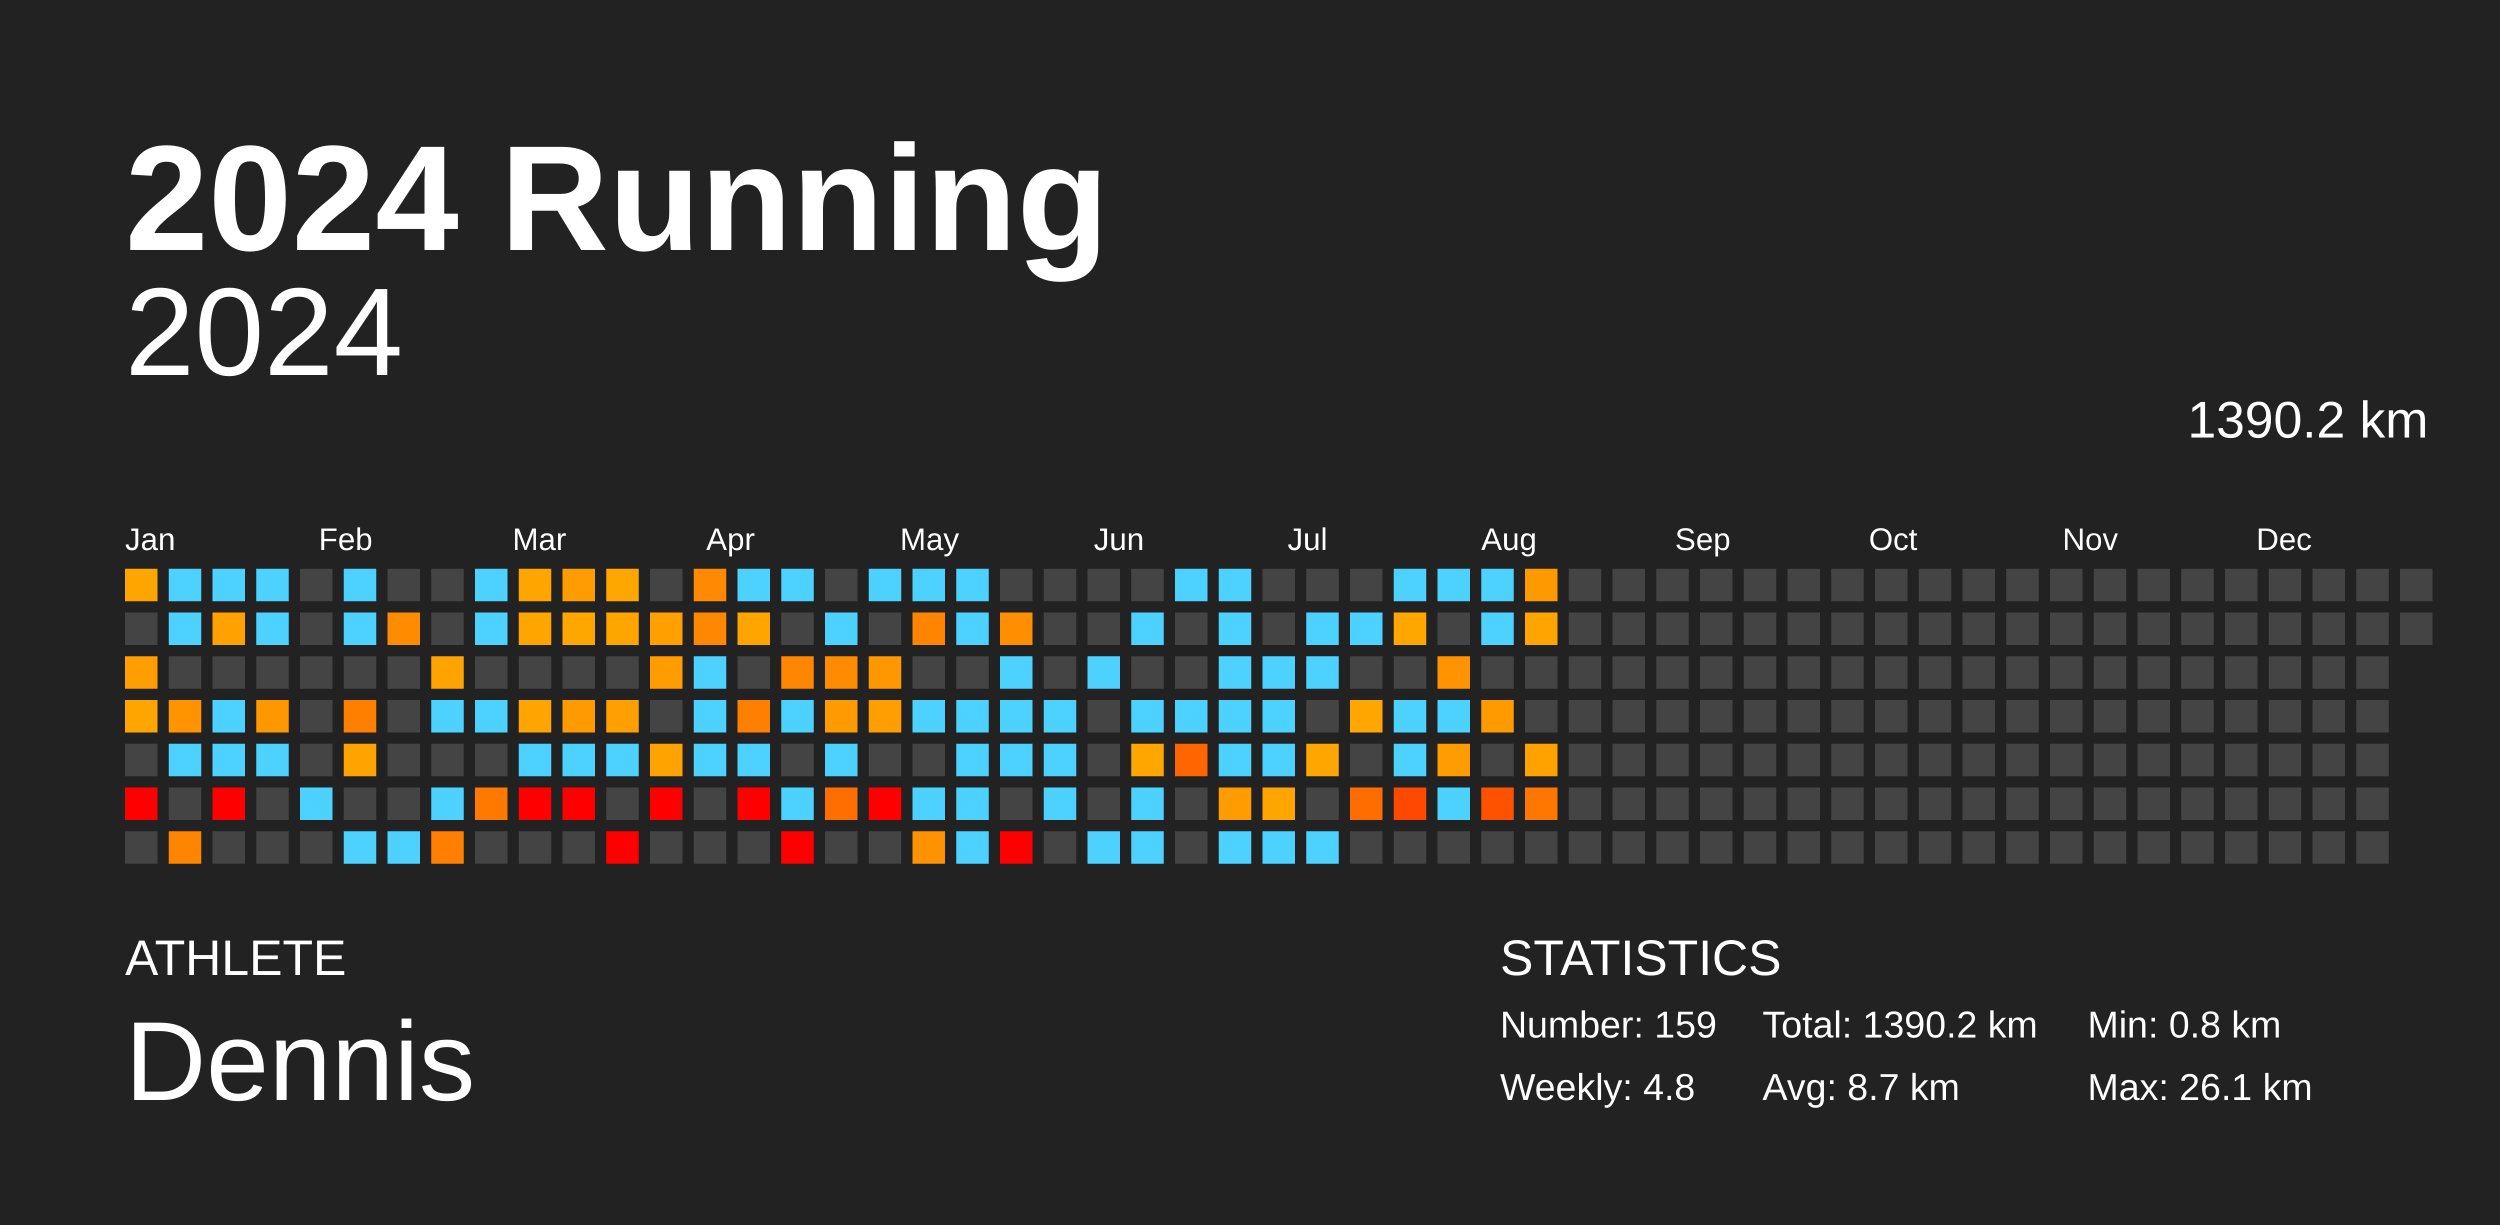
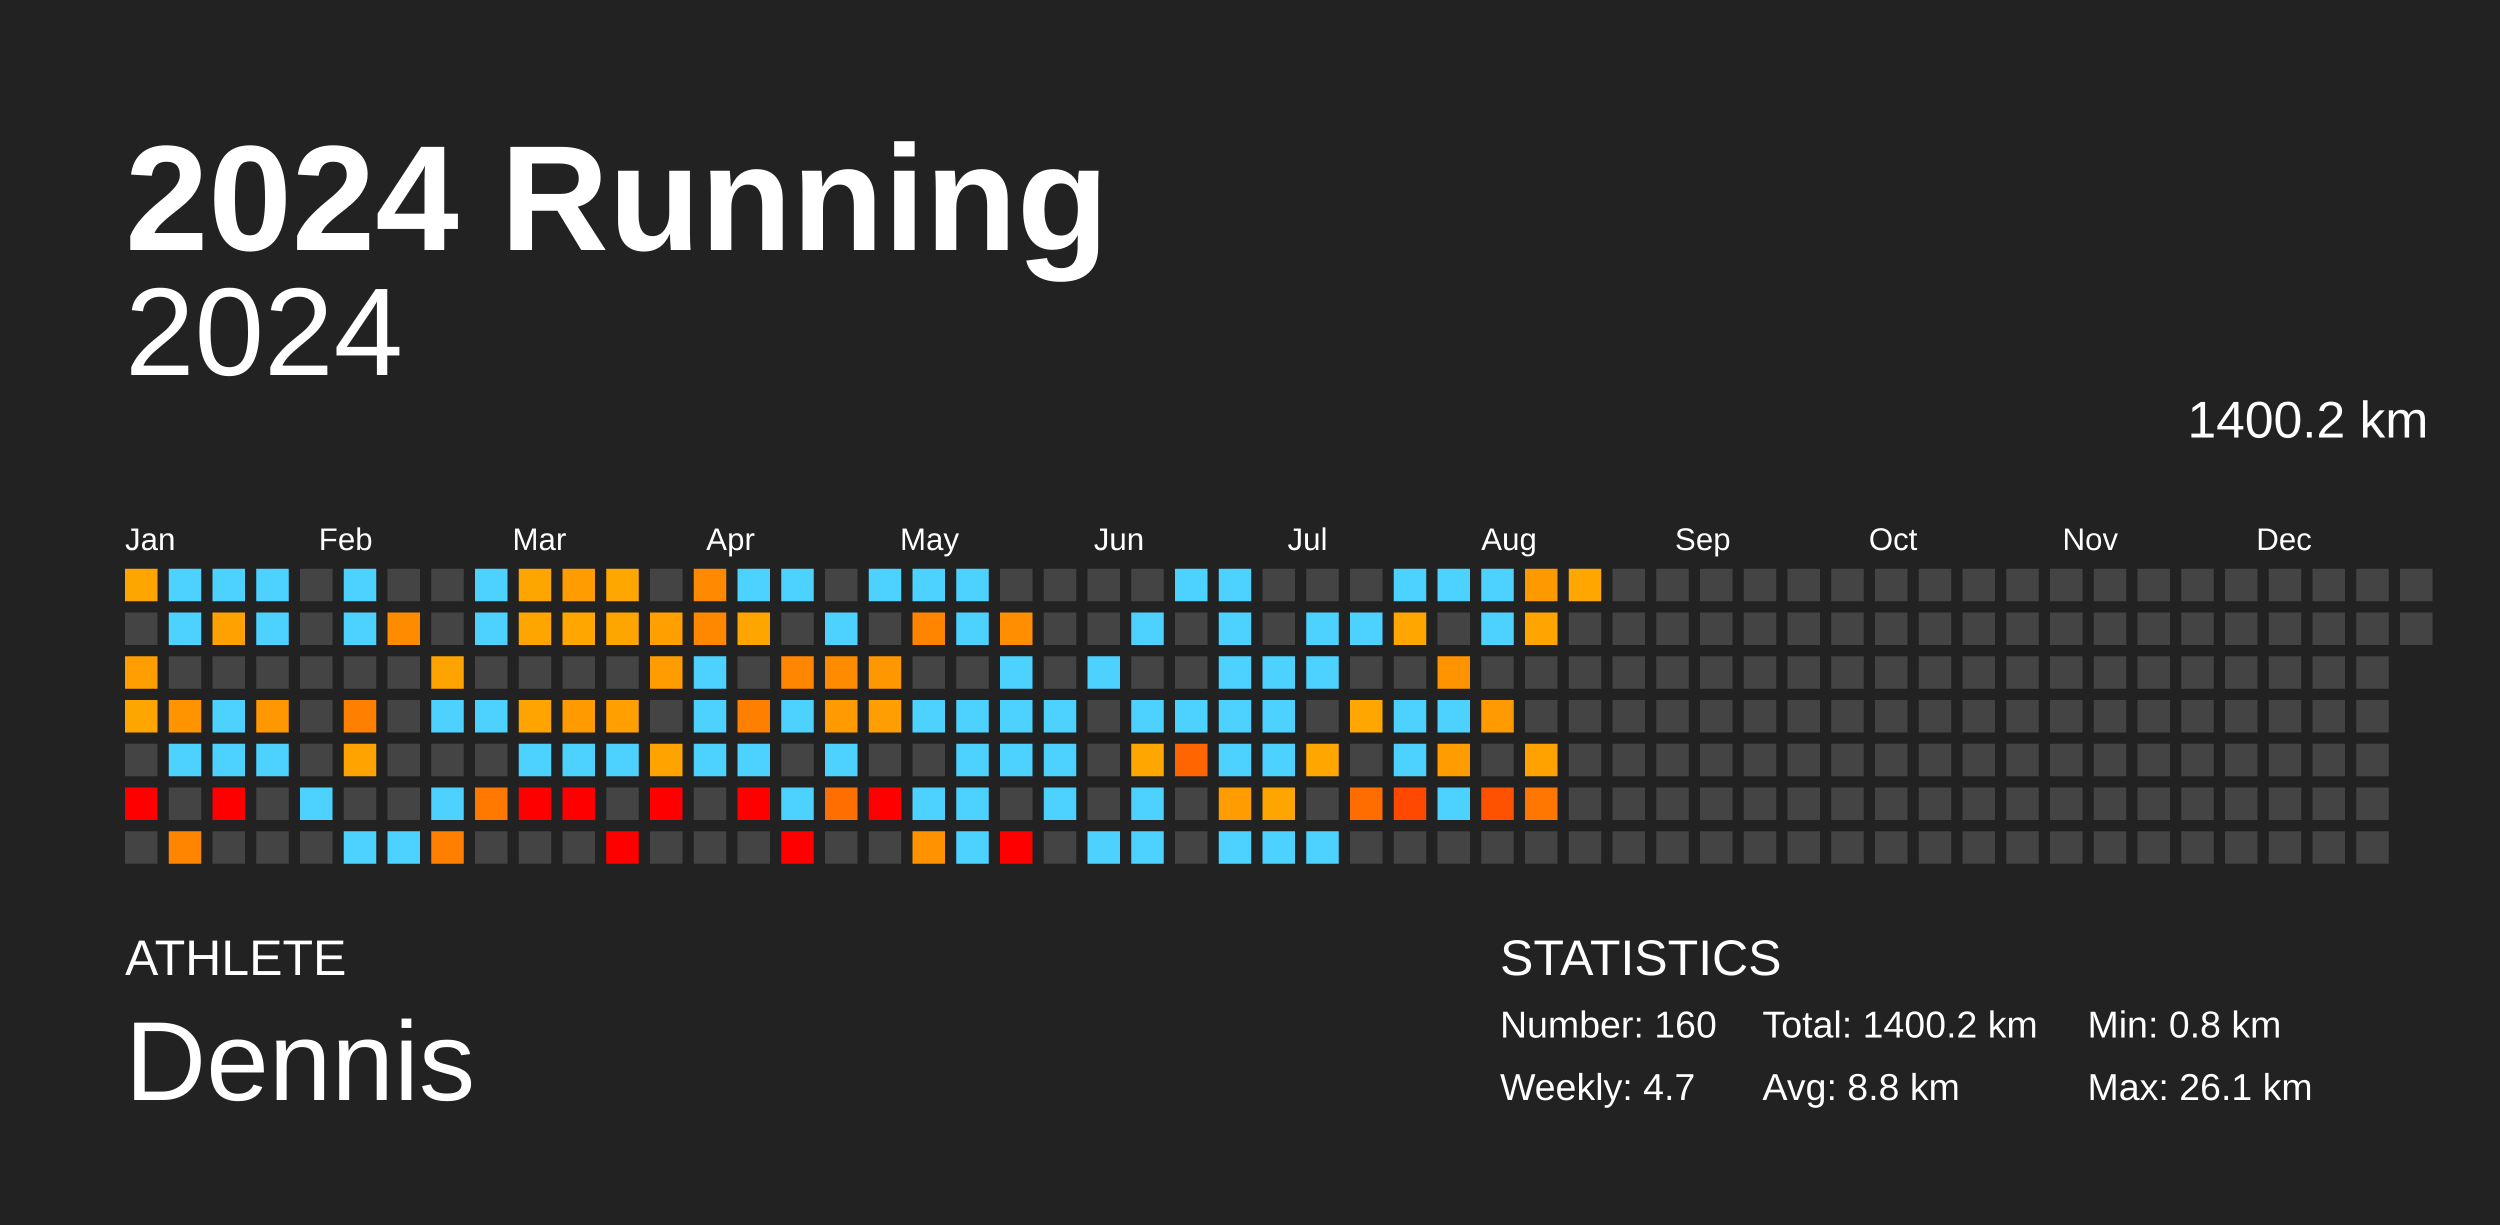
<svg xmlns="http://www.w3.org/2000/svg" baseProfile="full" height="98mm" version="1.1" viewBox="0,0,200,98" width="200mm">
  <defs />
  <rect fill="#222222" height="98" width="200" x="0" y="0" />
  <text fill="#FFFFFF" style="font-size:12px; font-family:Arial; font-weight:bold;" x="10" y="20">2024 Running</text>
  <text fill="#FFFFFF" style="font-size:4px; font-family:Arial" x="10" y="78">ATHLETE</text>
  <text fill="#FFFFFF" style="font-size:9px; font-family:Arial" x="10" y="88">Dennis</text>
  <text fill="#FFFFFF" style="font-size:4px; font-family:Arial" x="120" y="78">STATISTICS</text>
-   <text fill="#FFFFFF" style="font-size:3px; font-family:Arial" x="120" y="83">Number: 159</text>
-   <text fill="#FFFFFF" style="font-size:3px; font-family:Arial" x="120" y="88">Weekly: 4.8</text>
-   <text fill="#FFFFFF" style="font-size:3px; font-family:Arial" x="141" y="83">Total: 1390.2 km</text>
-   <text fill="#FFFFFF" style="font-size:3px; font-family:Arial" x="141" y="88">Avg: 8.7 km</text>
+   <text fill="#FFFFFF" style="font-size:3px; font-family:Arial" x="120" y="83">Number: 160</text>
+   <text fill="#FFFFFF" style="font-size:3px; font-family:Arial" x="120" y="88">Weekly: 4.7</text>
+   <text fill="#FFFFFF" style="font-size:3px; font-family:Arial" x="141" y="83">Total: 1400.2 km</text>
+   <text fill="#FFFFFF" style="font-size:3px; font-family:Arial" x="141" y="88">Avg: 8.8 km</text>
  <text fill="#FFFFFF" style="font-size:3px; font-family:Arial" x="167" y="83">Min: 0.8 km</text>
  <text fill="#FFFFFF" style="font-size:3px; font-family:Arial" x="167" y="88">Max: 26.1 km</text>
  <text alignment-baseline="hanging" fill="#FFFFFF" style="font-size:10.0px; font-family:Arial;" x="10" y="30">2024</text>
-   <text alignment-baseline="hanging" fill="#FFFFFF" style="font-size:4.125px; font-family:Arial;" x="175" y="35">1390.2 km</text>
+   <text alignment-baseline="hanging" fill="#FFFFFF" style="font-size:4.125px; font-family:Arial;" x="175" y="35">1400.2 km</text>
  <text fill="#FFFFFF" style="font-size:2.5px; font-family:Arial" x="10.0" y="44">Jan</text>
  <text fill="#FFFFFF" style="font-size:2.5px; font-family:Arial" x="25.5" y="44">Feb</text>
  <text fill="#FFFFFF" style="font-size:2.5px; font-family:Arial" x="41.0" y="44">Mar</text>
  <text fill="#FFFFFF" style="font-size:2.5px; font-family:Arial" x="56.5" y="44">Apr</text>
  <text fill="#FFFFFF" style="font-size:2.5px; font-family:Arial" x="72.0" y="44">May</text>
  <text fill="#FFFFFF" style="font-size:2.5px; font-family:Arial" x="87.5" y="44">Jun</text>
  <text fill="#FFFFFF" style="font-size:2.5px; font-family:Arial" x="103.0" y="44">Jul</text>
  <text fill="#FFFFFF" style="font-size:2.5px; font-family:Arial" x="118.5" y="44">Aug</text>
  <text fill="#FFFFFF" style="font-size:2.5px; font-family:Arial" x="134.0" y="44">Sep</text>
  <text fill="#FFFFFF" style="font-size:2.5px; font-family:Arial" x="149.5" y="44">Oct</text>
  <text fill="#FFFFFF" style="font-size:2.5px; font-family:Arial" x="165.0" y="44">Nov</text>
  <text fill="#FFFFFF" style="font-size:2.5px; font-family:Arial" x="180.5" y="44">Dec</text>
  <rect fill="#ffa500" height="2.6" width="2.6" x="10.0" y="45.5" />
  <rect fill="#444444" height="2.6" width="2.6" x="10.0" y="49.0" />
  <rect fill="#ff9e00" height="2.6" width="2.6" x="10.0" y="52.5" />
  <rect fill="#ffa500" height="2.6" width="2.6" x="10.0" y="56.0" />
  <rect fill="#444444" height="2.6" width="2.6" x="10.0" y="59.5" />
  <rect fill="red" height="2.6" width="2.6" x="10.0" y="63.0" />
  <rect fill="#444444" height="2.6" width="2.6" x="10.0" y="66.5" />
  <rect fill="#4dd2ff" height="2.6" width="2.6" x="13.5" y="45.5" />
  <rect fill="#4dd2ff" height="2.6" width="2.6" x="13.5" y="49.0" />
  <rect fill="#444444" height="2.6" width="2.6" x="13.5" y="52.5" />
  <rect fill="#ff9400" height="2.6" width="2.6" x="13.5" y="56.0" />
  <rect fill="#4dd2ff" height="2.6" width="2.6" x="13.5" y="59.5" />
  <rect fill="#444444" height="2.6" width="2.6" x="13.5" y="63.0" />
  <rect fill="#ff8500" height="2.6" width="2.6" x="13.5" y="66.5" />
  <rect fill="#4dd2ff" height="2.6" width="2.6" x="17.0" y="45.5" />
  <rect fill="#ffa100" height="2.6" width="2.6" x="17.0" y="49.0" />
  <rect fill="#444444" height="2.6" width="2.6" x="17.0" y="52.5" />
  <rect fill="#4dd2ff" height="2.6" width="2.6" x="17.0" y="56.0" />
  <rect fill="#4dd2ff" height="2.6" width="2.6" x="17.0" y="59.5" />
  <rect fill="red" height="2.6" width="2.6" x="17.0" y="63.0" />
  <rect fill="#444444" height="2.6" width="2.6" x="17.0" y="66.5" />
  <rect fill="#4dd2ff" height="2.6" width="2.6" x="20.5" y="45.5" />
  <rect fill="#4dd2ff" height="2.6" width="2.6" x="20.5" y="49.0" />
  <rect fill="#444444" height="2.6" width="2.6" x="20.5" y="52.5" />
  <rect fill="#ff9800" height="2.6" width="2.6" x="20.5" y="56.0" />
  <rect fill="#4dd2ff" height="2.6" width="2.6" x="20.5" y="59.5" />
  <rect fill="#444444" height="2.6" width="2.6" x="20.5" y="63.0" />
  <rect fill="#444444" height="2.6" width="2.6" x="20.5" y="66.5" />
  <rect fill="#444444" height="2.6" width="2.6" x="24.0" y="45.5" />
  <rect fill="#444444" height="2.6" width="2.6" x="24.0" y="49.0" />
  <rect fill="#444444" height="2.6" width="2.6" x="24.0" y="52.5" />
  <rect fill="#444444" height="2.6" width="2.6" x="24.0" y="56.0" />
  <rect fill="#444444" height="2.6" width="2.6" x="24.0" y="59.5" />
  <rect fill="#4dd2ff" height="2.6" width="2.6" x="24.0" y="63.0" />
  <rect fill="#444444" height="2.6" width="2.6" x="24.0" y="66.5" />
  <rect fill="#4dd2ff" height="2.6" width="2.6" x="27.5" y="45.5" />
  <rect fill="#4dd2ff" height="2.6" width="2.6" x="27.5" y="49.0" />
  <rect fill="#444444" height="2.6" width="2.6" x="27.5" y="52.5" />
  <rect fill="#ff8000" height="2.6" width="2.6" x="27.5" y="56.0" />
  <rect fill="#ffa300" height="2.6" width="2.6" x="27.5" y="59.5" />
  <rect fill="#444444" height="2.6" width="2.6" x="27.5" y="63.0" />
  <rect fill="#4dd2ff" height="2.6" width="2.6" x="27.5" y="66.5" />
  <rect fill="#444444" height="2.6" width="2.6" x="31.0" y="45.5" />
  <rect fill="#ff8b00" height="2.6" width="2.6" x="31.0" y="49.0" />
  <rect fill="#444444" height="2.6" width="2.6" x="31.0" y="52.5" />
  <rect fill="#444444" height="2.6" width="2.6" x="31.0" y="56.0" />
  <rect fill="#444444" height="2.6" width="2.6" x="31.0" y="59.5" />
  <rect fill="#444444" height="2.6" width="2.6" x="31.0" y="63.0" />
  <rect fill="#4dd2ff" height="2.6" width="2.6" x="31.0" y="66.5" />
  <rect fill="#444444" height="2.6" width="2.6" x="34.5" y="45.5" />
  <rect fill="#444444" height="2.6" width="2.6" x="34.5" y="49.0" />
  <rect fill="#ffa300" height="2.6" width="2.6" x="34.5" y="52.5" />
  <rect fill="#4dd2ff" height="2.6" width="2.6" x="34.5" y="56.0" />
  <rect fill="#444444" height="2.6" width="2.6" x="34.5" y="59.5" />
  <rect fill="#4dd2ff" height="2.6" width="2.6" x="34.5" y="63.0" />
  <rect fill="#ff7f00" height="2.6" width="2.6" x="34.5" y="66.5" />
  <rect fill="#4dd2ff" height="2.6" width="2.6" x="38.0" y="45.5" />
  <rect fill="#4dd2ff" height="2.6" width="2.6" x="38.0" y="49.0" />
  <rect fill="#444444" height="2.6" width="2.6" x="38.0" y="52.5" />
  <rect fill="#4dd2ff" height="2.6" width="2.6" x="38.0" y="56.0" />
  <rect fill="#444444" height="2.6" width="2.6" x="38.0" y="59.5" />
  <rect fill="#ff7800" height="2.6" width="2.6" x="38.0" y="63.0" />
  <rect fill="#444444" height="2.6" width="2.6" x="38.0" y="66.5" />
  <rect fill="#ffa500" height="2.6" width="2.6" x="41.5" y="45.5" />
  <rect fill="#ffa500" height="2.6" width="2.6" x="41.5" y="49.0" />
  <rect fill="#444444" height="2.6" width="2.6" x="41.5" y="52.5" />
  <rect fill="#ffa400" height="2.6" width="2.6" x="41.5" y="56.0" />
  <rect fill="#4dd2ff" height="2.6" width="2.6" x="41.5" y="59.5" />
  <rect fill="red" height="2.6" width="2.6" x="41.5" y="63.0" />
  <rect fill="#444444" height="2.6" width="2.6" x="41.5" y="66.5" />
  <rect fill="#ff9d00" height="2.6" width="2.6" x="45.0" y="45.5" />
  <rect fill="#ffa600" height="2.6" width="2.6" x="45.0" y="49.0" />
  <rect fill="#444444" height="2.6" width="2.6" x="45.0" y="52.5" />
  <rect fill="#ff9b00" height="2.6" width="2.6" x="45.0" y="56.0" />
  <rect fill="#4dd2ff" height="2.6" width="2.6" x="45.0" y="59.5" />
  <rect fill="red" height="2.6" width="2.6" x="45.0" y="63.0" />
  <rect fill="#444444" height="2.6" width="2.6" x="45.0" y="66.5" />
  <rect fill="#ffa600" height="2.6" width="2.6" x="48.5" y="45.5" />
  <rect fill="#ffa500" height="2.6" width="2.6" x="48.5" y="49.0" />
  <rect fill="#444444" height="2.6" width="2.6" x="48.5" y="52.5" />
  <rect fill="#ffa000" height="2.6" width="2.6" x="48.5" y="56.0" />
  <rect fill="#4dd2ff" height="2.6" width="2.6" x="48.5" y="59.5" />
  <rect fill="#444444" height="2.6" width="2.6" x="48.5" y="63.0" />
  <rect fill="red" height="2.6" width="2.6" x="48.5" y="66.5" />
  <rect fill="#444444" height="2.6" width="2.6" x="52.0" y="45.5" />
  <rect fill="#ff9f00" height="2.6" width="2.6" x="52.0" y="49.0" />
  <rect fill="#ff9d00" height="2.6" width="2.6" x="52.0" y="52.5" />
  <rect fill="#444444" height="2.6" width="2.6" x="52.0" y="56.0" />
  <rect fill="#ffa300" height="2.6" width="2.6" x="52.0" y="59.5" />
  <rect fill="red" height="2.6" width="2.6" x="52.0" y="63.0" />
  <rect fill="#444444" height="2.6" width="2.6" x="52.0" y="66.5" />
  <rect fill="#ff8900" height="2.6" width="2.6" x="55.5" y="45.5" />
  <rect fill="#ff8800" height="2.6" width="2.6" x="55.5" y="49.0" />
  <rect fill="#4dd2ff" height="2.6" width="2.6" x="55.5" y="52.5" />
  <rect fill="#4dd2ff" height="2.6" width="2.6" x="55.5" y="56.0" />
  <rect fill="#4dd2ff" height="2.6" width="2.6" x="55.5" y="59.5" />
  <rect fill="#444444" height="2.6" width="2.6" x="55.5" y="63.0" />
  <rect fill="#444444" height="2.6" width="2.6" x="55.5" y="66.5" />
  <rect fill="#4dd2ff" height="2.6" width="2.6" x="59.0" y="45.5" />
  <rect fill="#ffa500" height="2.6" width="2.6" x="59.0" y="49.0" />
  <rect fill="#444444" height="2.6" width="2.6" x="59.0" y="52.5" />
  <rect fill="#ff7f00" height="2.6" width="2.6" x="59.0" y="56.0" />
  <rect fill="#4dd2ff" height="2.6" width="2.6" x="59.0" y="59.5" />
  <rect fill="red" height="2.6" width="2.6" x="59.0" y="63.0" />
  <rect fill="#444444" height="2.6" width="2.6" x="59.0" y="66.5" />
  <rect fill="#4dd2ff" height="2.6" width="2.6" x="62.5" y="45.5" />
  <rect fill="#444444" height="2.6" width="2.6" x="62.5" y="49.0" />
  <rect fill="#ff8600" height="2.6" width="2.6" x="62.5" y="52.5" />
  <rect fill="#4dd2ff" height="2.6" width="2.6" x="62.5" y="56.0" />
  <rect fill="#444444" height="2.6" width="2.6" x="62.5" y="59.5" />
  <rect fill="#4dd2ff" height="2.6" width="2.6" x="62.5" y="63.0" />
  <rect fill="red" height="2.6" width="2.6" x="62.5" y="66.5" />
  <rect fill="#444444" height="2.6" width="2.6" x="66.0" y="45.5" />
  <rect fill="#4dd2ff" height="2.6" width="2.6" x="66.0" y="49.0" />
  <rect fill="#ff8b00" height="2.6" width="2.6" x="66.0" y="52.5" />
  <rect fill="#ff9b00" height="2.6" width="2.6" x="66.0" y="56.0" />
  <rect fill="#4dd2ff" height="2.6" width="2.6" x="66.0" y="59.5" />
  <rect fill="#ff6e00" height="2.6" width="2.6" x="66.0" y="63.0" />
  <rect fill="#444444" height="2.6" width="2.6" x="66.0" y="66.5" />
  <rect fill="#4dd2ff" height="2.6" width="2.6" x="69.5" y="45.5" />
  <rect fill="#444444" height="2.6" width="2.6" x="69.5" y="49.0" />
  <rect fill="#ff9800" height="2.6" width="2.6" x="69.5" y="52.5" />
  <rect fill="#ff9e00" height="2.6" width="2.6" x="69.5" y="56.0" />
  <rect fill="#444444" height="2.6" width="2.6" x="69.5" y="59.5" />
  <rect fill="red" height="2.6" width="2.6" x="69.5" y="63.0" />
  <rect fill="#444444" height="2.6" width="2.6" x="69.5" y="66.5" />
  <rect fill="#4dd2ff" height="2.6" width="2.6" x="73.0" y="45.5" />
  <rect fill="#ff8500" height="2.6" width="2.6" x="73.0" y="49.0" />
  <rect fill="#444444" height="2.6" width="2.6" x="73.0" y="52.5" />
  <rect fill="#4dd2ff" height="2.6" width="2.6" x="73.0" y="56.0" />
  <rect fill="#444444" height="2.6" width="2.6" x="73.0" y="59.5" />
  <rect fill="#4dd2ff" height="2.6" width="2.6" x="73.0" y="63.0" />
  <rect fill="#ff9200" height="2.6" width="2.6" x="73.0" y="66.5" />
  <rect fill="#4dd2ff" height="2.6" width="2.6" x="76.5" y="45.5" />
  <rect fill="#4dd2ff" height="2.6" width="2.6" x="76.5" y="49.0" />
  <rect fill="#444444" height="2.6" width="2.6" x="76.5" y="52.5" />
  <rect fill="#4dd2ff" height="2.6" width="2.6" x="76.5" y="56.0" />
  <rect fill="#4dd2ff" height="2.6" width="2.6" x="76.5" y="59.5" />
  <rect fill="#4dd2ff" height="2.6" width="2.6" x="76.5" y="63.0" />
  <rect fill="#4dd2ff" height="2.6" width="2.6" x="76.5" y="66.5" />
  <rect fill="#444444" height="2.6" width="2.6" x="80.0" y="45.5" />
  <rect fill="#ff8e00" height="2.6" width="2.6" x="80.0" y="49.0" />
  <rect fill="#4dd2ff" height="2.6" width="2.6" x="80.0" y="52.5" />
  <rect fill="#4dd2ff" height="2.6" width="2.6" x="80.0" y="56.0" />
  <rect fill="#4dd2ff" height="2.6" width="2.6" x="80.0" y="59.5" />
  <rect fill="#444444" height="2.6" width="2.6" x="80.0" y="63.0" />
  <rect fill="red" height="2.6" width="2.6" x="80.0" y="66.5" />
  <rect fill="#444444" height="2.6" width="2.6" x="83.5" y="45.5" />
  <rect fill="#444444" height="2.6" width="2.6" x="83.5" y="49.0" />
  <rect fill="#444444" height="2.6" width="2.6" x="83.5" y="52.5" />
  <rect fill="#4dd2ff" height="2.6" width="2.6" x="83.5" y="56.0" />
  <rect fill="#4dd2ff" height="2.6" width="2.6" x="83.5" y="59.5" />
  <rect fill="#4dd2ff" height="2.6" width="2.6" x="83.5" y="63.0" />
  <rect fill="#444444" height="2.6" width="2.6" x="83.5" y="66.5" />
  <rect fill="#444444" height="2.6" width="2.6" x="87.0" y="45.5" />
  <rect fill="#444444" height="2.6" width="2.6" x="87.0" y="49.0" />
  <rect fill="#4dd2ff" height="2.6" width="2.6" x="87.0" y="52.5" />
  <rect fill="#444444" height="2.6" width="2.6" x="87.0" y="56.0" />
  <rect fill="#444444" height="2.6" width="2.6" x="87.0" y="59.5" />
  <rect fill="#444444" height="2.6" width="2.6" x="87.0" y="63.0" />
  <rect fill="#4dd2ff" height="2.6" width="2.6" x="87.0" y="66.5" />
  <rect fill="#444444" height="2.6" width="2.6" x="90.5" y="45.5" />
  <rect fill="#4dd2ff" height="2.6" width="2.6" x="90.5" y="49.0" />
  <rect fill="#444444" height="2.6" width="2.6" x="90.5" y="52.5" />
  <rect fill="#4dd2ff" height="2.6" width="2.6" x="90.5" y="56.0" />
  <rect fill="#ffa700" height="2.6" width="2.6" x="90.5" y="59.5" />
  <rect fill="#4dd2ff" height="2.6" width="2.6" x="90.5" y="63.0" />
  <rect fill="#4dd2ff" height="2.6" width="2.6" x="90.5" y="66.5" />
  <rect fill="#4dd2ff" height="2.6" width="2.6" x="94.0" y="45.5" />
  <rect fill="#444444" height="2.6" width="2.6" x="94.0" y="49.0" />
  <rect fill="#444444" height="2.6" width="2.6" x="94.0" y="52.5" />
  <rect fill="#4dd2ff" height="2.6" width="2.6" x="94.0" y="56.0" />
  <rect fill="#ff6500" height="2.6" width="2.6" x="94.0" y="59.5" />
  <rect fill="#444444" height="2.6" width="2.6" x="94.0" y="63.0" />
  <rect fill="#444444" height="2.6" width="2.6" x="94.0" y="66.5" />
  <rect fill="#4dd2ff" height="2.6" width="2.6" x="97.5" y="45.5" />
  <rect fill="#4dd2ff" height="2.6" width="2.6" x="97.5" y="49.0" />
  <rect fill="#4dd2ff" height="2.6" width="2.6" x="97.5" y="52.5" />
  <rect fill="#4dd2ff" height="2.6" width="2.6" x="97.5" y="56.0" />
  <rect fill="#4dd2ff" height="2.6" width="2.6" x="97.5" y="59.5" />
  <rect fill="#ff9c00" height="2.6" width="2.6" x="97.5" y="63.0" />
  <rect fill="#4dd2ff" height="2.6" width="2.6" x="97.5" y="66.5" />
  <rect fill="#444444" height="2.6" width="2.6" x="101.0" y="45.5" />
  <rect fill="#444444" height="2.6" width="2.6" x="101.0" y="49.0" />
  <rect fill="#4dd2ff" height="2.6" width="2.6" x="101.0" y="52.5" />
  <rect fill="#4dd2ff" height="2.6" width="2.6" x="101.0" y="56.0" />
  <rect fill="#4dd2ff" height="2.6" width="2.6" x="101.0" y="59.5" />
  <rect fill="#ffa500" height="2.6" width="2.6" x="101.0" y="63.0" />
  <rect fill="#4dd2ff" height="2.6" width="2.6" x="101.0" y="66.5" />
  <rect fill="#444444" height="2.6" width="2.6" x="104.5" y="45.5" />
  <rect fill="#4dd2ff" height="2.6" width="2.6" x="104.5" y="49.0" />
  <rect fill="#4dd2ff" height="2.6" width="2.6" x="104.5" y="52.5" />
  <rect fill="#444444" height="2.6" width="2.6" x="104.5" y="56.0" />
  <rect fill="#ffa600" height="2.6" width="2.6" x="104.5" y="59.5" />
  <rect fill="#444444" height="2.6" width="2.6" x="104.5" y="63.0" />
  <rect fill="#4dd2ff" height="2.6" width="2.6" x="104.5" y="66.5" />
  <rect fill="#444444" height="2.6" width="2.6" x="108.0" y="45.5" />
  <rect fill="#4dd2ff" height="2.6" width="2.6" x="108.0" y="49.0" />
  <rect fill="#444444" height="2.6" width="2.6" x="108.0" y="52.5" />
  <rect fill="#ffa600" height="2.6" width="2.6" x="108.0" y="56.0" />
  <rect fill="#444444" height="2.6" width="2.6" x="108.0" y="59.5" />
  <rect fill="#ff6c00" height="2.6" width="2.6" x="108.0" y="63.0" />
  <rect fill="#444444" height="2.6" width="2.6" x="108.0" y="66.5" />
  <rect fill="#4dd2ff" height="2.6" width="2.6" x="111.5" y="45.5" />
  <rect fill="#ffa600" height="2.6" width="2.6" x="111.5" y="49.0" />
  <rect fill="#444444" height="2.6" width="2.6" x="111.5" y="52.5" />
  <rect fill="#4dd2ff" height="2.6" width="2.6" x="111.5" y="56.0" />
  <rect fill="#4dd2ff" height="2.6" width="2.6" x="111.5" y="59.5" />
  <rect fill="#ff4800" height="2.6" width="2.6" x="111.5" y="63.0" />
  <rect fill="#444444" height="2.6" width="2.6" x="111.5" y="66.5" />
  <rect fill="#4dd2ff" height="2.6" width="2.6" x="115.0" y="45.5" />
  <rect fill="#444444" height="2.6" width="2.6" x="115.0" y="49.0" />
  <rect fill="#ff9300" height="2.6" width="2.6" x="115.0" y="52.5" />
  <rect fill="#4dd2ff" height="2.6" width="2.6" x="115.0" y="56.0" />
  <rect fill="#ff9d00" height="2.6" width="2.6" x="115.0" y="59.5" />
  <rect fill="#4dd2ff" height="2.6" width="2.6" x="115.0" y="63.0" />
  <rect fill="#444444" height="2.6" width="2.6" x="115.0" y="66.5" />
  <rect fill="#4dd2ff" height="2.6" width="2.6" x="118.5" y="45.5" />
  <rect fill="#4dd2ff" height="2.6" width="2.6" x="118.5" y="49.0" />
  <rect fill="#444444" height="2.6" width="2.6" x="118.5" y="52.5" />
  <rect fill="#ff9b00" height="2.6" width="2.6" x="118.5" y="56.0" />
  <rect fill="#444444" height="2.6" width="2.6" x="118.5" y="59.5" />
  <rect fill="#ff5200" height="2.6" width="2.6" x="118.5" y="63.0" />
  <rect fill="#444444" height="2.6" width="2.6" x="118.5" y="66.5" />
  <rect fill="#ff9900" height="2.6" width="2.6" x="122.0" y="45.5" />
  <rect fill="#ffa400" height="2.6" width="2.6" x="122.0" y="49.0" />
  <rect fill="#444444" height="2.6" width="2.6" x="122.0" y="52.5" />
  <rect fill="#444444" height="2.6" width="2.6" x="122.0" y="56.0" />
  <rect fill="#ffa200" height="2.6" width="2.6" x="122.0" y="59.5" />
  <rect fill="#ff7700" height="2.6" width="2.6" x="122.0" y="63.0" />
  <rect fill="#444444" height="2.6" width="2.6" x="122.0" y="66.5" />
-   <rect fill="#444444" height="2.6" width="2.6" x="125.5" y="45.5" />
+   <rect fill="#ffa600" height="2.6" width="2.6" x="125.5" y="45.5" />
  <rect fill="#444444" height="2.6" width="2.6" x="125.5" y="49.0" />
  <rect fill="#444444" height="2.6" width="2.6" x="125.5" y="52.5" />
  <rect fill="#444444" height="2.6" width="2.6" x="125.5" y="56.0" />
  <rect fill="#444444" height="2.6" width="2.6" x="125.5" y="59.5" />
  <rect fill="#444444" height="2.6" width="2.6" x="125.5" y="63.0" />
  <rect fill="#444444" height="2.6" width="2.6" x="125.5" y="66.5" />
  <rect fill="#444444" height="2.6" width="2.6" x="129.0" y="45.5" />
  <rect fill="#444444" height="2.6" width="2.6" x="129.0" y="49.0" />
  <rect fill="#444444" height="2.6" width="2.6" x="129.0" y="52.5" />
  <rect fill="#444444" height="2.6" width="2.6" x="129.0" y="56.0" />
  <rect fill="#444444" height="2.6" width="2.6" x="129.0" y="59.5" />
  <rect fill="#444444" height="2.6" width="2.6" x="129.0" y="63.0" />
  <rect fill="#444444" height="2.6" width="2.6" x="129.0" y="66.5" />
  <rect fill="#444444" height="2.6" width="2.6" x="132.5" y="45.5" />
  <rect fill="#444444" height="2.6" width="2.6" x="132.5" y="49.0" />
  <rect fill="#444444" height="2.6" width="2.6" x="132.5" y="52.5" />
  <rect fill="#444444" height="2.6" width="2.6" x="132.5" y="56.0" />
  <rect fill="#444444" height="2.6" width="2.6" x="132.5" y="59.5" />
  <rect fill="#444444" height="2.6" width="2.6" x="132.5" y="63.0" />
  <rect fill="#444444" height="2.6" width="2.6" x="132.5" y="66.5" />
  <rect fill="#444444" height="2.6" width="2.6" x="136.0" y="45.5" />
  <rect fill="#444444" height="2.6" width="2.6" x="136.0" y="49.0" />
  <rect fill="#444444" height="2.6" width="2.6" x="136.0" y="52.5" />
  <rect fill="#444444" height="2.6" width="2.6" x="136.0" y="56.0" />
  <rect fill="#444444" height="2.6" width="2.6" x="136.0" y="59.5" />
  <rect fill="#444444" height="2.6" width="2.6" x="136.0" y="63.0" />
  <rect fill="#444444" height="2.6" width="2.6" x="136.0" y="66.5" />
  <rect fill="#444444" height="2.6" width="2.6" x="139.5" y="45.5" />
  <rect fill="#444444" height="2.6" width="2.6" x="139.5" y="49.0" />
  <rect fill="#444444" height="2.6" width="2.6" x="139.5" y="52.5" />
  <rect fill="#444444" height="2.6" width="2.6" x="139.5" y="56.0" />
  <rect fill="#444444" height="2.6" width="2.6" x="139.5" y="59.5" />
  <rect fill="#444444" height="2.6" width="2.6" x="139.5" y="63.0" />
  <rect fill="#444444" height="2.6" width="2.6" x="139.5" y="66.5" />
  <rect fill="#444444" height="2.6" width="2.6" x="143.0" y="45.5" />
  <rect fill="#444444" height="2.6" width="2.6" x="143.0" y="49.0" />
  <rect fill="#444444" height="2.6" width="2.6" x="143.0" y="52.5" />
  <rect fill="#444444" height="2.6" width="2.6" x="143.0" y="56.0" />
  <rect fill="#444444" height="2.6" width="2.6" x="143.0" y="59.5" />
  <rect fill="#444444" height="2.6" width="2.6" x="143.0" y="63.0" />
  <rect fill="#444444" height="2.6" width="2.6" x="143.0" y="66.5" />
  <rect fill="#444444" height="2.6" width="2.6" x="146.5" y="45.5" />
  <rect fill="#444444" height="2.6" width="2.6" x="146.5" y="49.0" />
  <rect fill="#444444" height="2.6" width="2.6" x="146.5" y="52.5" />
  <rect fill="#444444" height="2.6" width="2.6" x="146.5" y="56.0" />
  <rect fill="#444444" height="2.6" width="2.6" x="146.5" y="59.5" />
  <rect fill="#444444" height="2.6" width="2.6" x="146.5" y="63.0" />
  <rect fill="#444444" height="2.6" width="2.6" x="146.5" y="66.5" />
  <rect fill="#444444" height="2.6" width="2.6" x="150.0" y="45.5" />
  <rect fill="#444444" height="2.6" width="2.6" x="150.0" y="49.0" />
  <rect fill="#444444" height="2.6" width="2.6" x="150.0" y="52.5" />
  <rect fill="#444444" height="2.6" width="2.6" x="150.0" y="56.0" />
  <rect fill="#444444" height="2.6" width="2.6" x="150.0" y="59.5" />
  <rect fill="#444444" height="2.6" width="2.6" x="150.0" y="63.0" />
  <rect fill="#444444" height="2.6" width="2.6" x="150.0" y="66.5" />
  <rect fill="#444444" height="2.6" width="2.6" x="153.5" y="45.5" />
  <rect fill="#444444" height="2.6" width="2.6" x="153.5" y="49.0" />
  <rect fill="#444444" height="2.6" width="2.6" x="153.5" y="52.5" />
  <rect fill="#444444" height="2.6" width="2.6" x="153.5" y="56.0" />
  <rect fill="#444444" height="2.6" width="2.6" x="153.5" y="59.5" />
  <rect fill="#444444" height="2.6" width="2.6" x="153.5" y="63.0" />
  <rect fill="#444444" height="2.6" width="2.6" x="153.5" y="66.5" />
  <rect fill="#444444" height="2.6" width="2.6" x="157.0" y="45.5" />
  <rect fill="#444444" height="2.6" width="2.6" x="157.0" y="49.0" />
  <rect fill="#444444" height="2.6" width="2.6" x="157.0" y="52.5" />
  <rect fill="#444444" height="2.6" width="2.6" x="157.0" y="56.0" />
  <rect fill="#444444" height="2.6" width="2.6" x="157.0" y="59.5" />
  <rect fill="#444444" height="2.6" width="2.6" x="157.0" y="63.0" />
  <rect fill="#444444" height="2.6" width="2.6" x="157.0" y="66.5" />
  <rect fill="#444444" height="2.6" width="2.6" x="160.5" y="45.5" />
  <rect fill="#444444" height="2.6" width="2.6" x="160.5" y="49.0" />
  <rect fill="#444444" height="2.6" width="2.6" x="160.5" y="52.5" />
  <rect fill="#444444" height="2.6" width="2.6" x="160.5" y="56.0" />
  <rect fill="#444444" height="2.6" width="2.6" x="160.5" y="59.5" />
  <rect fill="#444444" height="2.6" width="2.6" x="160.5" y="63.0" />
  <rect fill="#444444" height="2.6" width="2.6" x="160.5" y="66.5" />
  <rect fill="#444444" height="2.6" width="2.6" x="164.0" y="45.5" />
  <rect fill="#444444" height="2.6" width="2.6" x="164.0" y="49.0" />
  <rect fill="#444444" height="2.6" width="2.6" x="164.0" y="52.5" />
  <rect fill="#444444" height="2.6" width="2.6" x="164.0" y="56.0" />
  <rect fill="#444444" height="2.6" width="2.6" x="164.0" y="59.5" />
  <rect fill="#444444" height="2.6" width="2.6" x="164.0" y="63.0" />
  <rect fill="#444444" height="2.6" width="2.6" x="164.0" y="66.5" />
  <rect fill="#444444" height="2.6" width="2.6" x="167.5" y="45.5" />
  <rect fill="#444444" height="2.6" width="2.6" x="167.5" y="49.0" />
  <rect fill="#444444" height="2.6" width="2.6" x="167.5" y="52.5" />
  <rect fill="#444444" height="2.6" width="2.6" x="167.5" y="56.0" />
  <rect fill="#444444" height="2.6" width="2.6" x="167.5" y="59.5" />
  <rect fill="#444444" height="2.6" width="2.6" x="167.5" y="63.0" />
  <rect fill="#444444" height="2.6" width="2.6" x="167.5" y="66.5" />
  <rect fill="#444444" height="2.6" width="2.6" x="171.0" y="45.5" />
  <rect fill="#444444" height="2.6" width="2.6" x="171.0" y="49.0" />
  <rect fill="#444444" height="2.6" width="2.6" x="171.0" y="52.5" />
  <rect fill="#444444" height="2.6" width="2.6" x="171.0" y="56.0" />
  <rect fill="#444444" height="2.6" width="2.6" x="171.0" y="59.5" />
  <rect fill="#444444" height="2.6" width="2.6" x="171.0" y="63.0" />
  <rect fill="#444444" height="2.6" width="2.6" x="171.0" y="66.5" />
  <rect fill="#444444" height="2.6" width="2.6" x="174.5" y="45.5" />
  <rect fill="#444444" height="2.6" width="2.6" x="174.5" y="49.0" />
  <rect fill="#444444" height="2.6" width="2.6" x="174.5" y="52.5" />
  <rect fill="#444444" height="2.6" width="2.6" x="174.5" y="56.0" />
  <rect fill="#444444" height="2.6" width="2.6" x="174.5" y="59.5" />
  <rect fill="#444444" height="2.6" width="2.6" x="174.5" y="63.0" />
  <rect fill="#444444" height="2.6" width="2.6" x="174.5" y="66.5" />
  <rect fill="#444444" height="2.6" width="2.6" x="178.0" y="45.5" />
  <rect fill="#444444" height="2.6" width="2.6" x="178.0" y="49.0" />
  <rect fill="#444444" height="2.6" width="2.6" x="178.0" y="52.5" />
  <rect fill="#444444" height="2.6" width="2.6" x="178.0" y="56.0" />
  <rect fill="#444444" height="2.6" width="2.6" x="178.0" y="59.5" />
  <rect fill="#444444" height="2.6" width="2.6" x="178.0" y="63.0" />
  <rect fill="#444444" height="2.6" width="2.6" x="178.0" y="66.5" />
  <rect fill="#444444" height="2.6" width="2.6" x="181.5" y="45.5" />
  <rect fill="#444444" height="2.6" width="2.6" x="181.5" y="49.0" />
  <rect fill="#444444" height="2.6" width="2.6" x="181.5" y="52.5" />
  <rect fill="#444444" height="2.6" width="2.6" x="181.5" y="56.0" />
  <rect fill="#444444" height="2.6" width="2.6" x="181.5" y="59.5" />
  <rect fill="#444444" height="2.6" width="2.6" x="181.5" y="63.0" />
  <rect fill="#444444" height="2.6" width="2.6" x="181.5" y="66.5" />
  <rect fill="#444444" height="2.6" width="2.6" x="185.0" y="45.5" />
  <rect fill="#444444" height="2.6" width="2.6" x="185.0" y="49.0" />
  <rect fill="#444444" height="2.6" width="2.6" x="185.0" y="52.5" />
  <rect fill="#444444" height="2.6" width="2.6" x="185.0" y="56.0" />
  <rect fill="#444444" height="2.6" width="2.6" x="185.0" y="59.5" />
  <rect fill="#444444" height="2.6" width="2.6" x="185.0" y="63.0" />
  <rect fill="#444444" height="2.6" width="2.6" x="185.0" y="66.5" />
  <rect fill="#444444" height="2.6" width="2.6" x="188.5" y="45.5" />
  <rect fill="#444444" height="2.6" width="2.6" x="188.5" y="49.0" />
  <rect fill="#444444" height="2.6" width="2.6" x="188.5" y="52.5" />
  <rect fill="#444444" height="2.6" width="2.6" x="188.5" y="56.0" />
  <rect fill="#444444" height="2.6" width="2.6" x="188.5" y="59.5" />
  <rect fill="#444444" height="2.6" width="2.6" x="188.5" y="63.0" />
  <rect fill="#444444" height="2.6" width="2.6" x="188.5" y="66.5" />
  <rect fill="#444444" height="2.6" width="2.6" x="192.0" y="45.5" />
  <rect fill="#444444" height="2.6" width="2.6" x="192.0" y="49.0" />
</svg>
